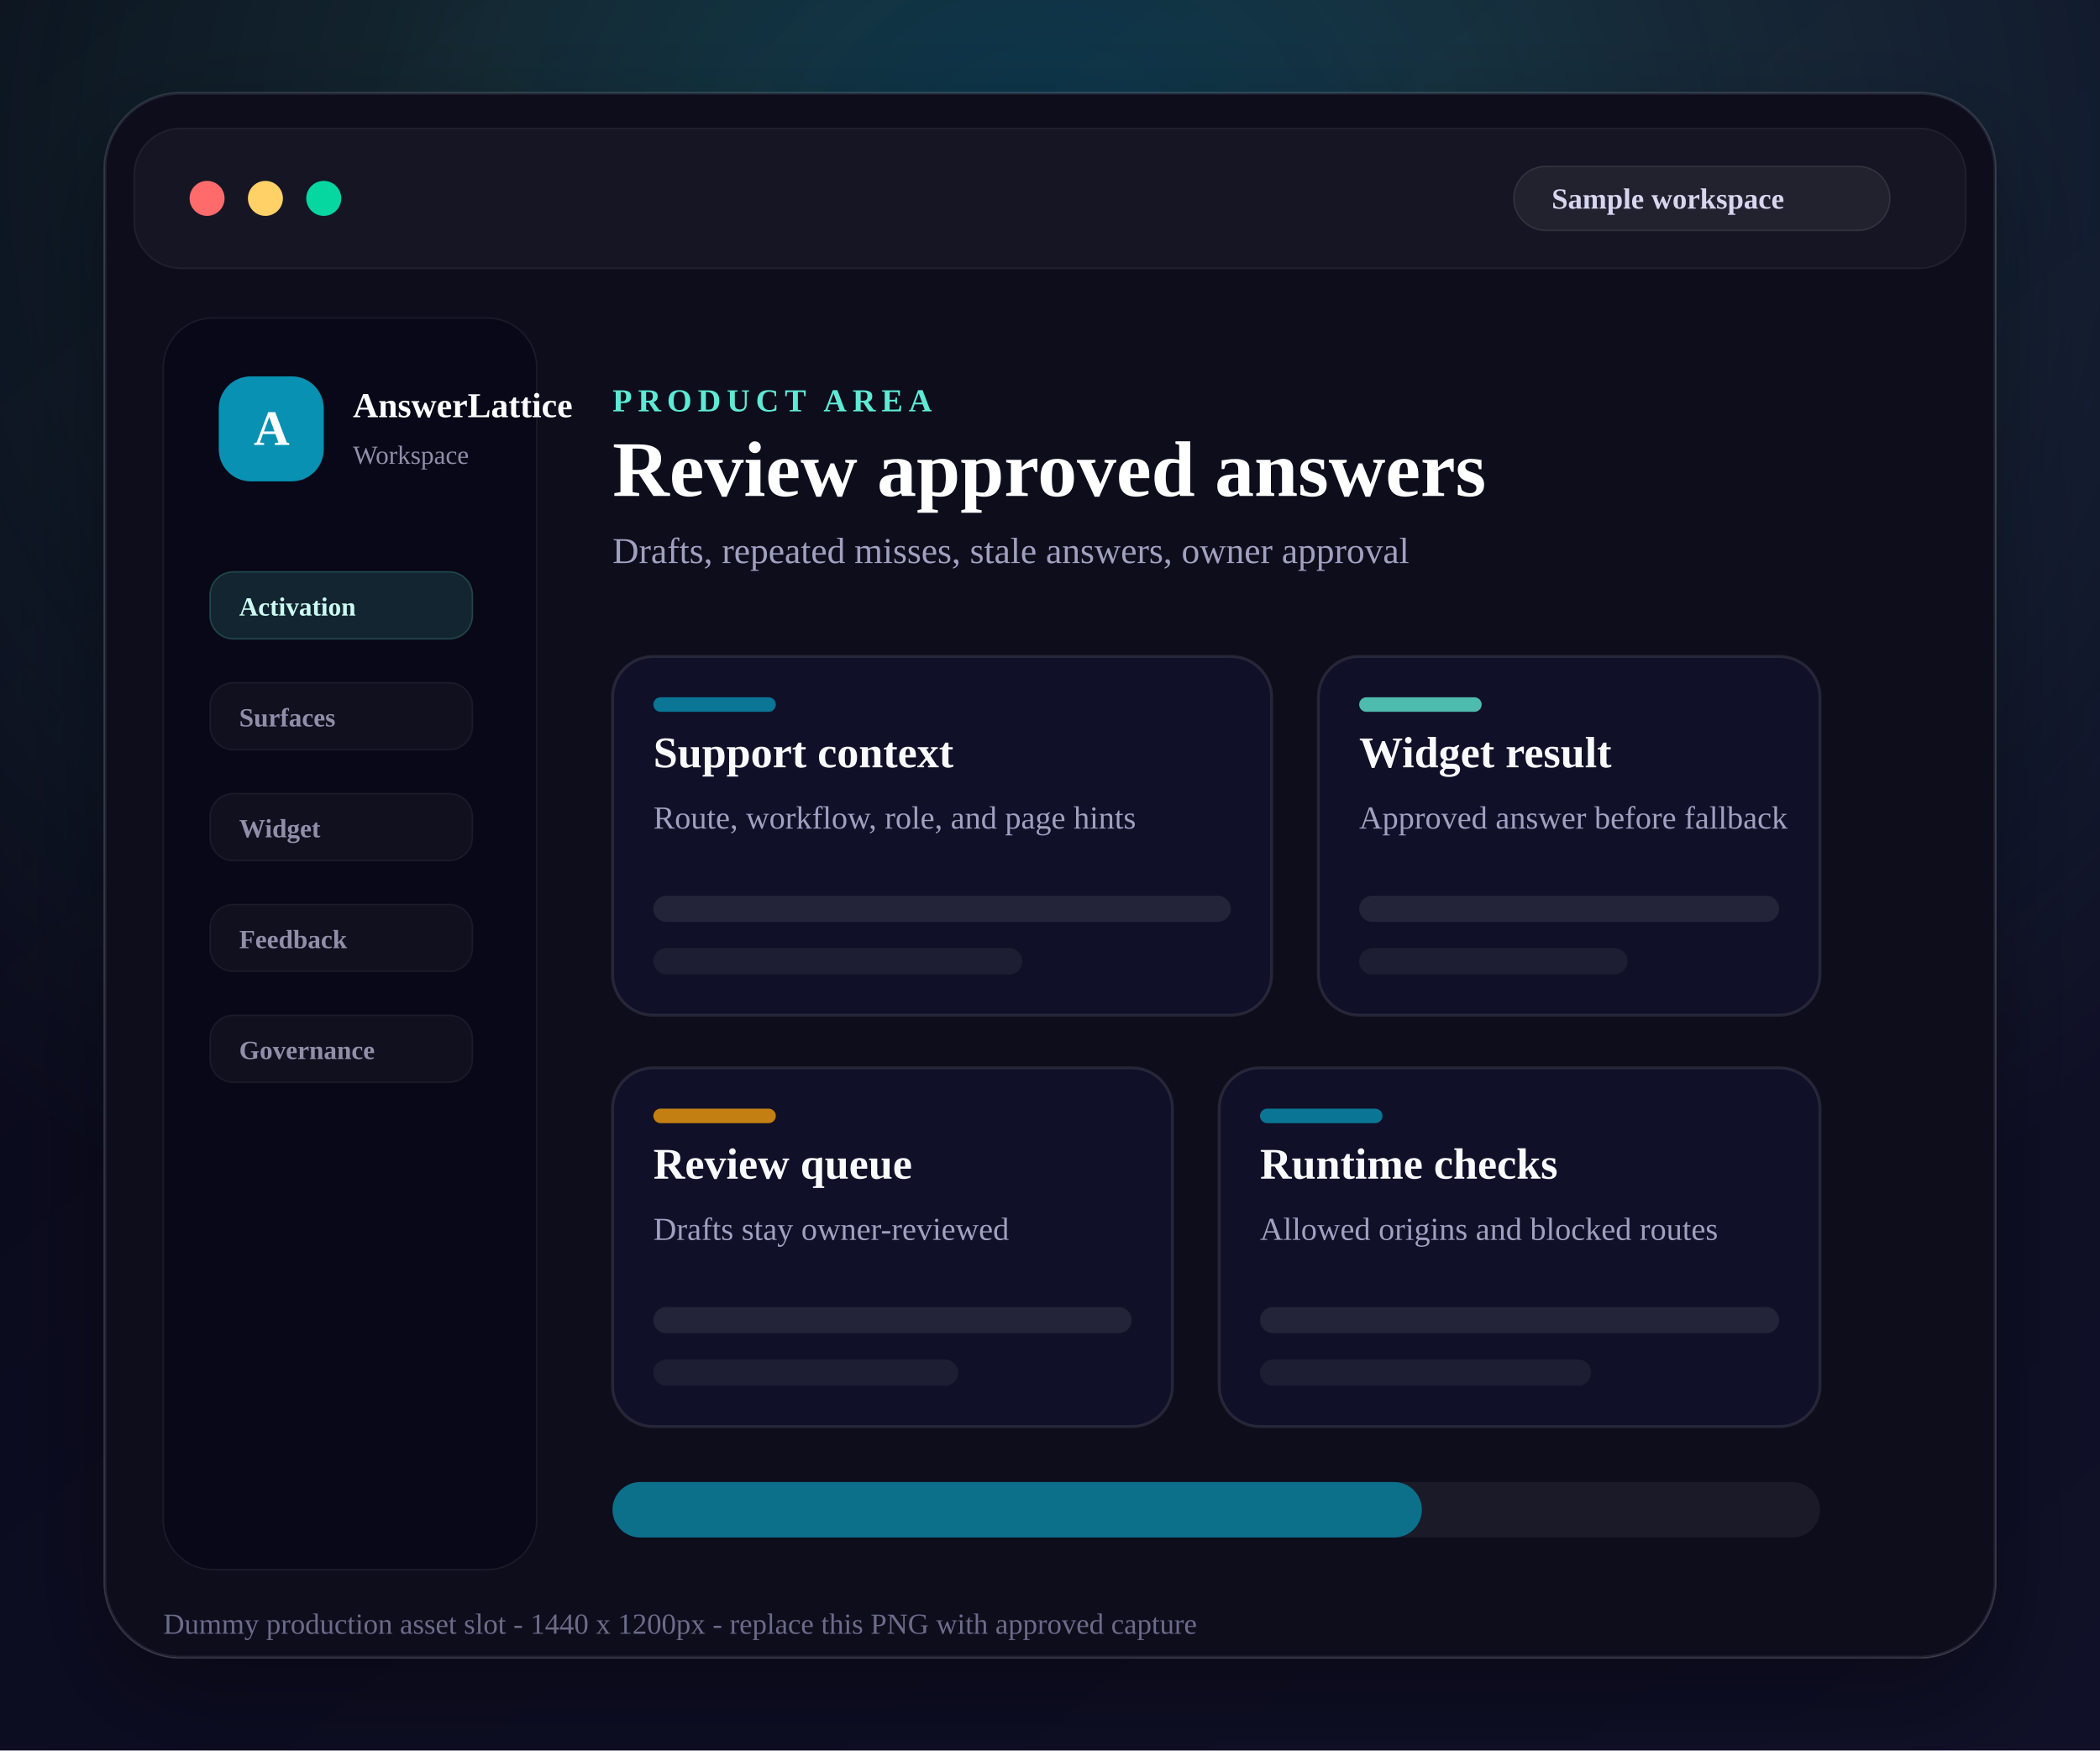
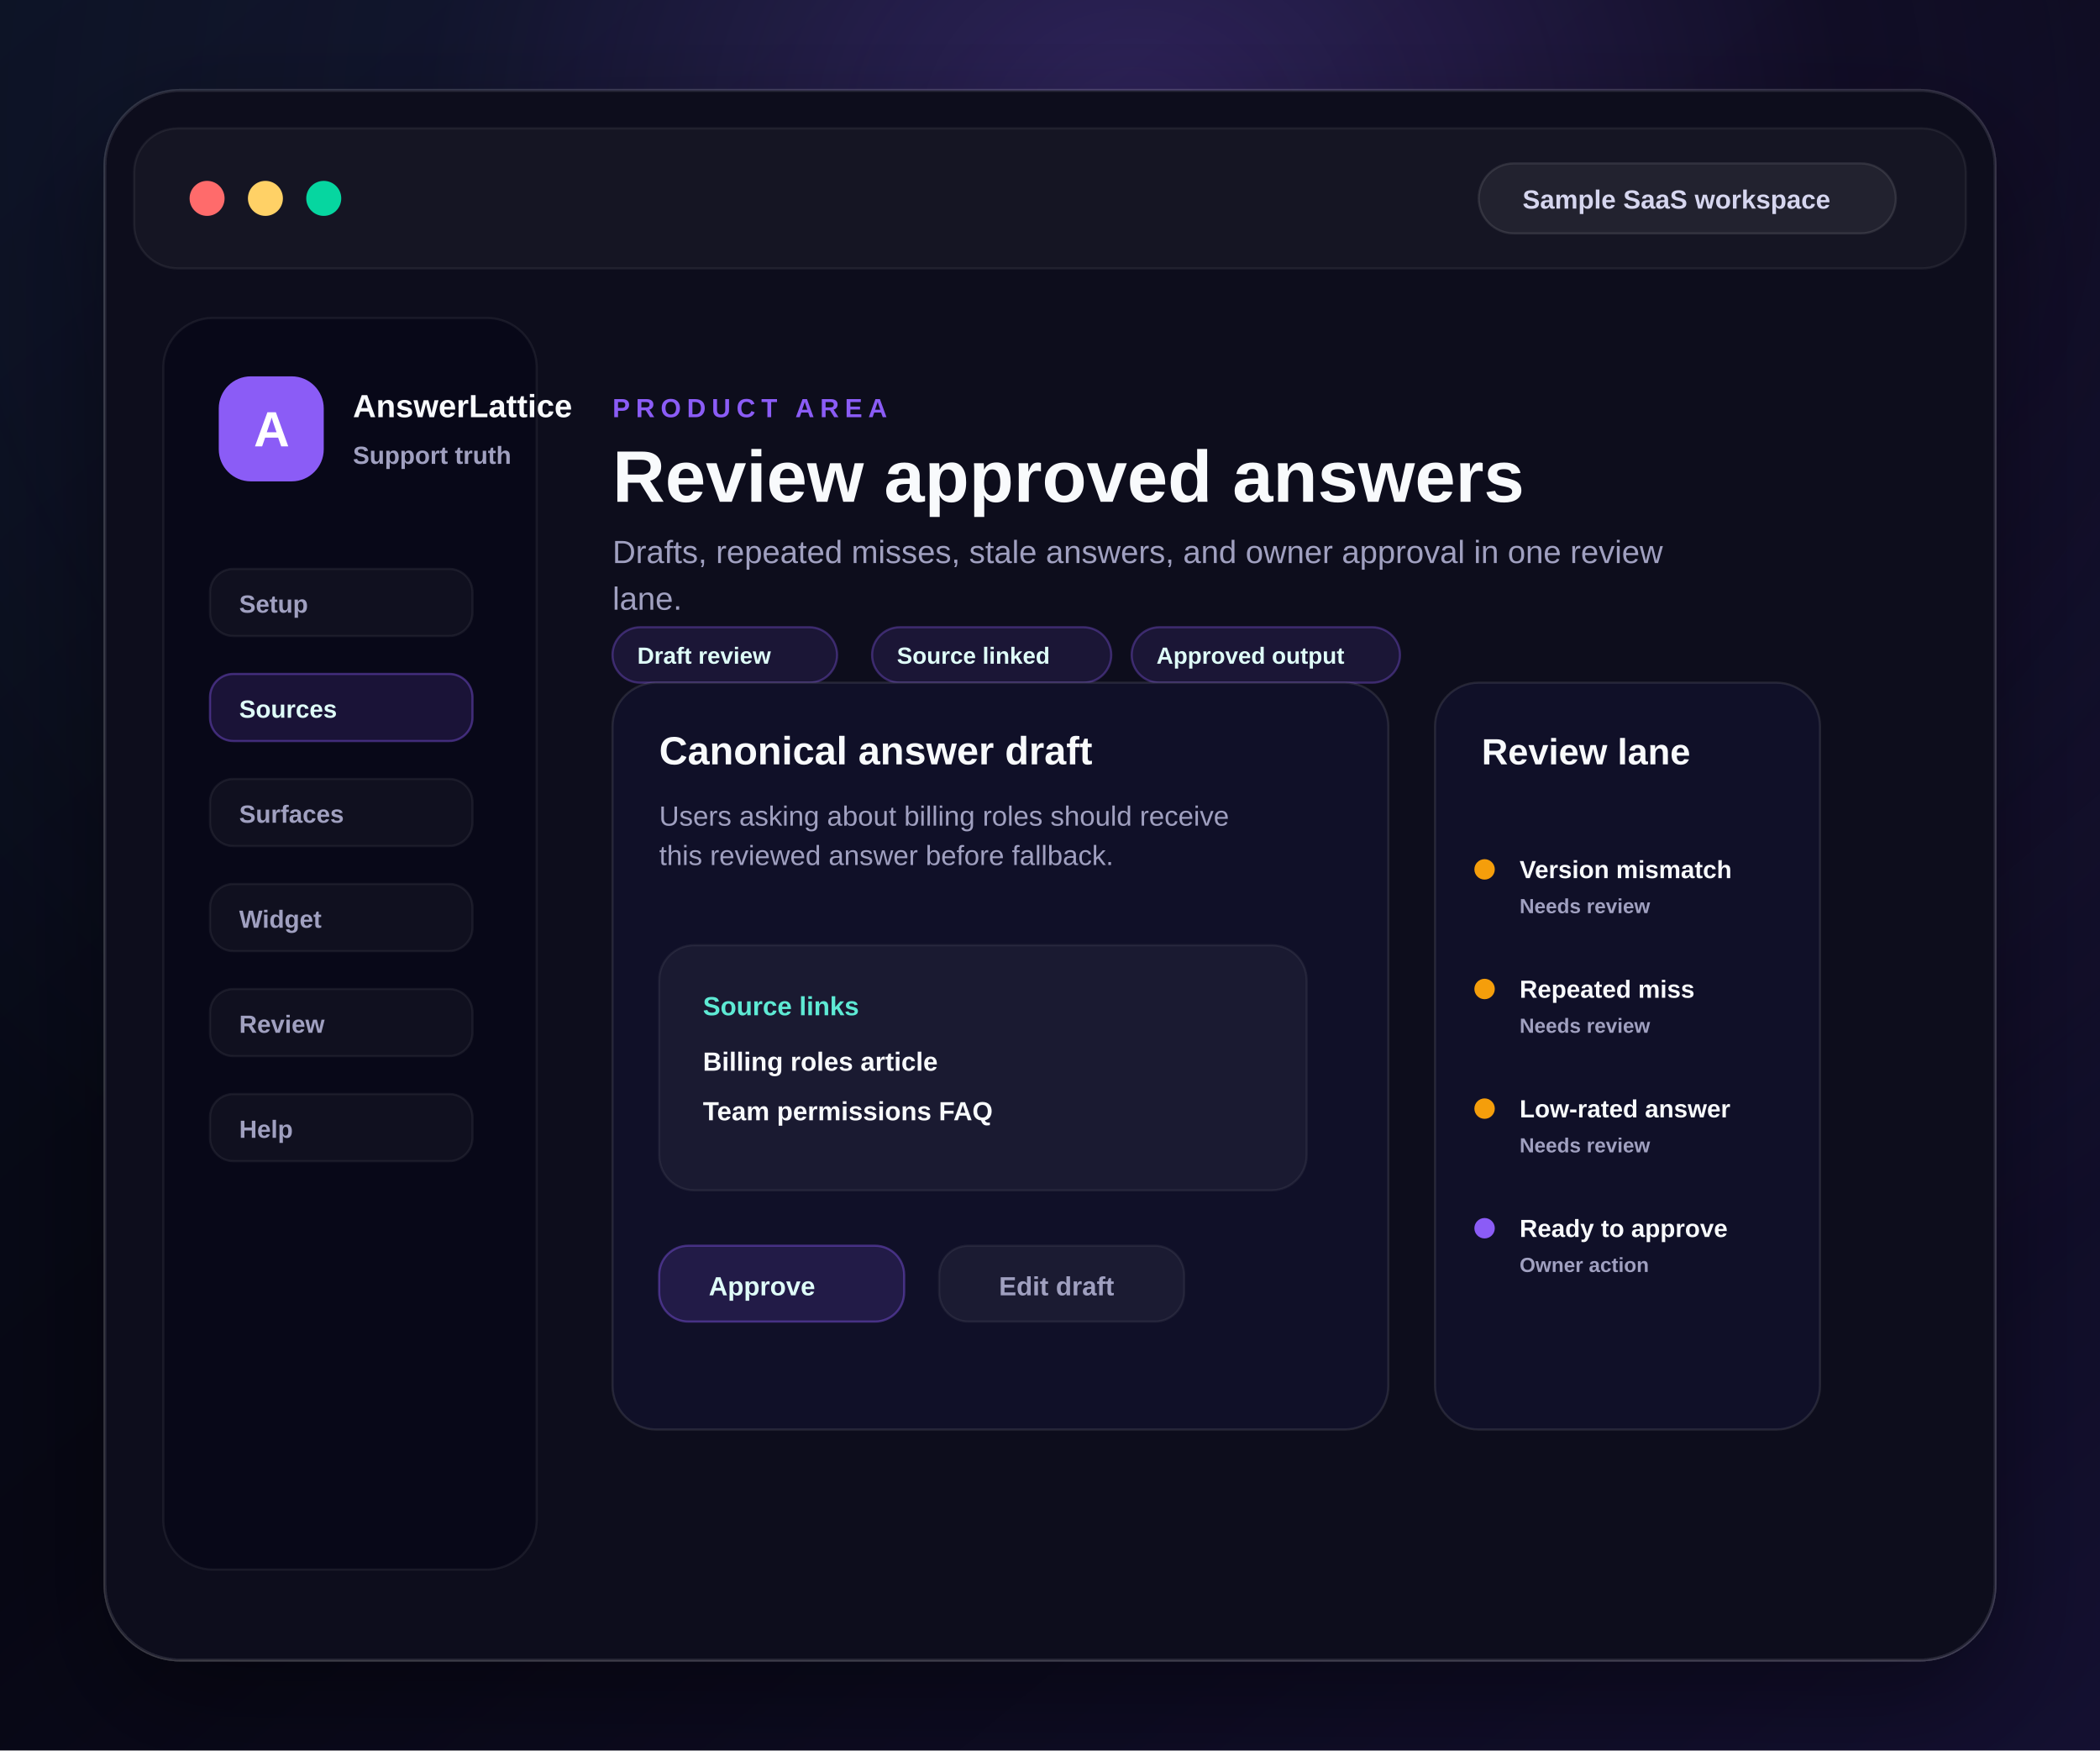
<svg xmlns="http://www.w3.org/2000/svg" width="1440" height="1200" viewBox="0 0 1440 1200">
  <defs>
-     <linearGradient id="bg" x1="0" y1="0" x2="1" y2="1">
-       <stop offset="0" stop-color="#070714" />
-       <stop offset="0.48" stop-color="#0d0d22" />
-       <stop offset="1" stop-color="#101028" />
+     <linearGradient id="pageBg" x1="0" y1="0" x2="1" y2="1">
+       <stop offset="0" stop-color="#07111d" />
+       <stop offset="0.45" stop-color="#070714" />
+       <stop offset="1" stop-color="#141031" />
    </linearGradient>
-     <radialGradient id="glow" cx="50%" cy="10%" r="72%">
-       <stop offset="0" stop-color="#0891b2" stop-opacity="0.32" />
-       <stop offset="0.45" stop-color="#5eead4" stop-opacity="0.12" />
-       <stop offset="1" stop-color="#5eead4" stop-opacity="0" />
+     <radialGradient id="assetGlow" cx="54%" cy="8%" r="76%">
+       <stop offset="0" stop-color="#8b5cf6" stop-opacity="0.30" />
+       <stop offset="0.44" stop-color="#8b5cf6" stop-opacity="0.08" />
+       <stop offset="1" stop-color="#8b5cf6" stop-opacity="0" />
    </radialGradient>
    <filter id="softShadow" x="-20%" y="-20%" width="140%" height="140%">
-       <feDropShadow dx="0" dy="28" stdDeviation="34" flood-color="#000000" flood-opacity="0.36" />
+       <feDropShadow dx="0" dy="30" stdDeviation="38" flood-color="#000000" flood-opacity="0.42" />
    </filter>
  </defs>
-   <rect width="1440" height="1200" fill="url(#bg)" />
-   <rect width="1440" height="1200" fill="url(#glow)" />
-   <rect x="72" y="64" width="1296" height="1072" rx="52" fill="#09091a" stroke="rgba(255,255,255,0.10)" stroke-width="2" filter="url(#softShadow)" />
-   <rect x="92" y="88" width="1256" height="96" rx="32" fill="rgba(255,255,255,0.035)" stroke="rgba(255,255,255,0.07)" stroke-width="1" />
+   <rect width="1440" height="1200" fill="url(#pageBg)" />
+   <rect width="1440" height="1200" fill="url(#assetGlow)" />
+   <rect x="72" y="62" width="1296" height="1076" rx="52" fill="#09091a" stroke="rgba(255,255,255,0.12)" stroke-width="2" filter="url(#softShadow)" />
+   <rect x="92" y="88" width="1256" height="96" rx="30" fill="rgba(255,255,255,0.035)" stroke="rgba(255,255,255,0.065)" stroke-width="1.5" />
  <circle cx="142" cy="136" r="12" fill="#ff6b6b" />
  <circle cx="182" cy="136" r="12" fill="#ffd166" />
  <circle cx="222" cy="136" r="12" fill="#06d6a0" />
-   <rect x="1038" y="114" width="258" height="44" rx="22" fill="rgba(255,255,255,0.055)" stroke="rgba(255,255,255,0.10)" stroke-width="1" />
-   <text x="1064" y="143" fill="#d6d6ef" font-size="20" font-weight="700">Sample workspace</text>
-   <rect x="112" y="218" width="256" height="858" rx="34" fill="#080818" stroke="rgba(255,255,255,0.07)" stroke-width="1" />
-   <rect x="150" y="258" width="72" height="72" rx="22" fill="#0891b2" />
-   <text x="174" y="305" fill="#ffffff" font-size="34" font-weight="800">A</text>
-   <text x="242" y="286" fill="#ffffff" font-size="24" font-weight="700">AnswerLattice</text>
-   <text x="242" y="318" fill="#8f8faa" font-size="18">Workspace</text>
-   <rect x="144" y="392" width="180" height="46" rx="16" fill="rgba(94,234,212,0.13)" stroke="rgba(94,234,212,0.22)" stroke-width="1" />
-   <text x="164" y="422" fill="#ccfbf1" font-size="18" font-weight="700">Activation</text>
-   <rect x="144" y="468" width="180" height="46" rx="16" fill="rgba(255,255,255,0.035)" stroke="rgba(255,255,255,0.06)" stroke-width="1" />
-   <text x="164" y="498" fill="#8f8faa" font-size="18" font-weight="700">Surfaces</text>
-   <rect x="144" y="544" width="180" height="46" rx="16" fill="rgba(255,255,255,0.035)" stroke="rgba(255,255,255,0.06)" stroke-width="1" />
-   <text x="164" y="574" fill="#8f8faa" font-size="18" font-weight="700">Widget</text>
-   <rect x="144" y="620" width="180" height="46" rx="16" fill="rgba(255,255,255,0.035)" stroke="rgba(255,255,255,0.06)" stroke-width="1" />
-   <text x="164" y="650" fill="#8f8faa" font-size="18" font-weight="700">Feedback</text>
-   <rect x="144" y="696" width="180" height="46" rx="16" fill="rgba(255,255,255,0.035)" stroke="rgba(255,255,255,0.06)" stroke-width="1" />
-   <text x="164" y="726" fill="#8f8faa" font-size="18" font-weight="700">Governance</text>
-   <text x="420" y="282" fill="#5eead4" font-size="22" font-weight="800" letter-spacing="4">PRODUCT AREA</text>
-   <text x="420" y="340" fill="#ffffff" font-size="54" font-weight="800">Review approved answers</text>
-   <text x="420" y="386" fill="#a0a0c0" font-size="25">Drafts, repeated misses, stale answers, owner approval</text>
-   <rect x="420" y="450" width="452" height="246" rx="28" fill="#101028" stroke="rgba(255,255,255,0.10)" stroke-width="2" />
-   <rect x="448" y="478" width="84" height="10" rx="5" fill="#0891b2" opacity="0.78" />
-   <text x="448" y="526" fill="#f8fafc" font-size="30" font-weight="700">Support context</text>
-   <text x="448" y="568" fill="#a0a0c0" font-size="22">Route, workflow, role, and page hints</text>
-   <rect x="448" y="614" width="396" height="18" rx="9" fill="rgba(255,255,255,0.08)" />
-   <rect x="448" y="650" width="253" height="18" rx="9" fill="rgba(255,255,255,0.055)" />
-   <rect x="904" y="450" width="344" height="246" rx="28" fill="#101028" stroke="rgba(255,255,255,0.10)" stroke-width="2" />
-   <rect x="932" y="478" width="84" height="10" rx="5" fill="#5eead4" opacity="0.78" />
-   <text x="932" y="526" fill="#f8fafc" font-size="30" font-weight="700">Widget result</text>
-   <text x="932" y="568" fill="#a0a0c0" font-size="22">Approved answer before fallback</text>
-   <rect x="932" y="614" width="288" height="18" rx="9" fill="rgba(255,255,255,0.08)" />
-   <rect x="932" y="650" width="184" height="18" rx="9" fill="rgba(255,255,255,0.055)" />
-   <rect x="420" y="732" width="384" height="246" rx="28" fill="#101028" stroke="rgba(255,255,255,0.10)" stroke-width="2" />
-   <rect x="448" y="760" width="84" height="10" rx="5" fill="#f59e0b" opacity="0.78" />
-   <text x="448" y="808" fill="#f8fafc" font-size="30" font-weight="700">Review queue</text>
-   <text x="448" y="850" fill="#a0a0c0" font-size="22">Drafts stay owner-reviewed</text>
-   <rect x="448" y="896" width="328" height="18" rx="9" fill="rgba(255,255,255,0.08)" />
-   <rect x="448" y="932" width="209" height="18" rx="9" fill="rgba(255,255,255,0.055)" />
-   <rect x="836" y="732" width="412" height="246" rx="28" fill="#101028" stroke="rgba(255,255,255,0.10)" stroke-width="2" />
-   <rect x="864" y="760" width="84" height="10" rx="5" fill="#0891b2" opacity="0.78" />
-   <text x="864" y="808" fill="#f8fafc" font-size="30" font-weight="700">Runtime checks</text>
-   <text x="864" y="850" fill="#a0a0c0" font-size="22">Allowed origins and blocked routes</text>
-   <rect x="864" y="896" width="356" height="18" rx="9" fill="rgba(255,255,255,0.08)" />
-   <rect x="864" y="932" width="227" height="18" rx="9" fill="rgba(255,255,255,0.055)" />
-   <rect x="420" y="1016" width="828" height="38" rx="19" fill="rgba(255,255,255,0.055)" />
-   <rect x="420" y="1016" width="555" height="38" rx="19" fill="#0891b2" opacity="0.72" />
-   <text x="112" y="1120" fill="#6b6b8a" font-size="20">Dummy production asset slot - 1440 x 1200px - replace this PNG with approved capture</text>
+   <rect x="1014" y="112" width="286" height="48" rx="24" fill="rgba(255,255,255,0.055)" stroke="rgba(255,255,255,0.10)" stroke-width="1.5" />
+   <text x="1044" y="143" fill="#d6d6ef" font-family="-apple-system, BlinkMacSystemFont, 'Segoe UI', Arial, sans-serif" font-size="18" font-weight="700">Sample SaaS workspace</text>
+   <rect x="112" y="218" width="256" height="858" rx="34" fill="#080818" stroke="rgba(255,255,255,0.065)" stroke-width="1.5" />
+   <rect x="150" y="258" width="72" height="72" rx="22" fill="#8b5cf6" />
+   <text x="174" y="306" fill="#ffffff" font-family="-apple-system, BlinkMacSystemFont, 'Segoe UI', Arial, sans-serif" font-size="34" font-weight="800">A</text>
+   <text x="242" y="286" fill="#f8fafc" font-family="-apple-system, BlinkMacSystemFont, 'Segoe UI', Arial, sans-serif" font-size="22" font-weight="800">AnswerLattice</text>
+   <text x="242" y="318" fill="#a0a0c0" font-family="-apple-system, BlinkMacSystemFont, 'Segoe UI', Arial, sans-serif" font-size="17" font-weight="600">Support truth</text>
+   <rect x="144" y="390" width="180" height="46" rx="16" fill="rgba(255,255,255,0.035)" stroke="rgba(255,255,255,0.065)" stroke-width="1.5" />
+   <text x="164" y="420" fill="#a0a0c0" font-family="-apple-system, BlinkMacSystemFont, 'Segoe UI', Arial, sans-serif" font-size="17" font-weight="750">Setup</text>
+   <rect x="144" y="462" width="180" height="46" rx="16" fill="rgba(139,92,246,0.14)" stroke="rgba(139,92,246,0.4)" stroke-width="1.5" />
+   <text x="164" y="492" fill="#dffdf8" font-family="-apple-system, BlinkMacSystemFont, 'Segoe UI', Arial, sans-serif" font-size="17" font-weight="750">Sources</text>
+   <rect x="144" y="534" width="180" height="46" rx="16" fill="rgba(255,255,255,0.035)" stroke="rgba(255,255,255,0.065)" stroke-width="1.5" />
+   <text x="164" y="564" fill="#a0a0c0" font-family="-apple-system, BlinkMacSystemFont, 'Segoe UI', Arial, sans-serif" font-size="17" font-weight="750">Surfaces</text>
+   <rect x="144" y="606" width="180" height="46" rx="16" fill="rgba(255,255,255,0.035)" stroke="rgba(255,255,255,0.065)" stroke-width="1.5" />
+   <text x="164" y="636" fill="#a0a0c0" font-family="-apple-system, BlinkMacSystemFont, 'Segoe UI', Arial, sans-serif" font-size="17" font-weight="750">Widget</text>
+   <rect x="144" y="678" width="180" height="46" rx="16" fill="rgba(255,255,255,0.035)" stroke="rgba(255,255,255,0.065)" stroke-width="1.5" />
+   <text x="164" y="708" fill="#a0a0c0" font-family="-apple-system, BlinkMacSystemFont, 'Segoe UI', Arial, sans-serif" font-size="17" font-weight="750">Review</text>
+   <rect x="144" y="750" width="180" height="46" rx="16" fill="rgba(255,255,255,0.035)" stroke="rgba(255,255,255,0.065)" stroke-width="1.5" />
+   <text x="164" y="780" fill="#a0a0c0" font-family="-apple-system, BlinkMacSystemFont, 'Segoe UI', Arial, sans-serif" font-size="17" font-weight="750">Help</text>
+   <text x="420" y="286" fill="#8b5cf6" font-family="-apple-system, BlinkMacSystemFont, 'Segoe UI', Arial, sans-serif" font-size="18" font-weight="800" letter-spacing="4">PRODUCT AREA</text>
+   <text x="420" y="344" fill="#f8fafc" font-family="-apple-system, BlinkMacSystemFont, 'Segoe UI', Arial, sans-serif" font-size="50" font-weight="800">Review approved answers</text>
+   <text x="420" y="386" fill="#a0a0c0" font-family="-apple-system, BlinkMacSystemFont, 'Segoe UI', Arial, sans-serif" font-size="22" font-weight="500">Drafts, repeated misses, stale answers, and owner approval in one review</text>
+   <text x="420" y="418" fill="#a0a0c0" font-family="-apple-system, BlinkMacSystemFont, 'Segoe UI', Arial, sans-serif" font-size="22" font-weight="500">lane.</text>
+   <rect x="420" y="430" width="154" height="38" rx="19" fill="rgba(139,92,246,0.12)" stroke="rgba(139,92,246,0.34)" stroke-width="1.5" />
+   <text x="437" y="455" fill="#dffdf8" font-family="-apple-system, BlinkMacSystemFont, 'Segoe UI', Arial, sans-serif" font-size="16" font-weight="700">Draft review</text>
+   <rect x="598" y="430" width="164" height="38" rx="19" fill="rgba(139,92,246,0.12)" stroke="rgba(139,92,246,0.34)" stroke-width="1.5" />
+   <text x="615" y="455" fill="#dffdf8" font-family="-apple-system, BlinkMacSystemFont, 'Segoe UI', Arial, sans-serif" font-size="16" font-weight="700">Source linked</text>
+   <rect x="776" y="430" width="184" height="38" rx="19" fill="rgba(139,92,246,0.12)" stroke="rgba(139,92,246,0.34)" stroke-width="1.5" />
+   <text x="793" y="455" fill="#dffdf8" font-family="-apple-system, BlinkMacSystemFont, 'Segoe UI', Arial, sans-serif" font-size="16" font-weight="700">Approved output</text>
+   <rect x="420" y="468" width="532" height="512" rx="30" fill="#101028" stroke="rgba(255,255,255,0.10)" stroke-width="1.5" />
+   <text x="452" y="524" fill="#f8fafc" font-family="-apple-system, BlinkMacSystemFont, 'Segoe UI', Arial, sans-serif" font-size="27" font-weight="800">Canonical answer draft</text>
+   <text x="452" y="566" fill="#a0a0c0" font-family="-apple-system, BlinkMacSystemFont, 'Segoe UI', Arial, sans-serif" font-size="19" font-weight="500">Users asking about billing roles should receive</text>
+   <text x="452" y="593" fill="#a0a0c0" font-family="-apple-system, BlinkMacSystemFont, 'Segoe UI', Arial, sans-serif" font-size="19" font-weight="500">this reviewed answer before fallback.</text>
+   <rect x="452" y="648" width="444" height="168" rx="24" fill="rgba(255,255,255,0.045)" stroke="rgba(255,255,255,0.065)" stroke-width="1.5" />
+   <text x="482" y="696" fill="#5eead4" font-family="-apple-system, BlinkMacSystemFont, 'Segoe UI', Arial, sans-serif" font-size="18" font-weight="800">Source links</text>
+   <text x="482" y="734" fill="#f8fafc" font-family="-apple-system, BlinkMacSystemFont, 'Segoe UI', Arial, sans-serif" font-size="18" font-weight="700">Billing roles article</text>
+   <text x="482" y="768" fill="#f8fafc" font-family="-apple-system, BlinkMacSystemFont, 'Segoe UI', Arial, sans-serif" font-size="18" font-weight="700">Team permissions FAQ</text>
+   <rect x="452" y="854" width="168" height="52" rx="20" fill="rgba(139,92,246,0.15)" stroke="rgba(139,92,246,0.4)" stroke-width="1.5" />
+   <text x="486" y="888" fill="#dffdf8" font-family="-apple-system, BlinkMacSystemFont, 'Segoe UI', Arial, sans-serif" font-size="18" font-weight="800">Approve</text>
+   <rect x="644" y="854" width="168" height="52" rx="20" fill="rgba(255,255,255,0.05)" stroke="rgba(255,255,255,0.065)" stroke-width="1.5" />
+   <text x="685" y="888" fill="#a0a0c0" font-family="-apple-system, BlinkMacSystemFont, 'Segoe UI', Arial, sans-serif" font-size="18" font-weight="800">Edit draft</text>
+   <rect x="984" y="468" width="264" height="512" rx="30" fill="#101028" stroke="rgba(255,255,255,0.10)" stroke-width="1.5" />
+   <text x="1016" y="524" fill="#f8fafc" font-family="-apple-system, BlinkMacSystemFont, 'Segoe UI', Arial, sans-serif" font-size="25" font-weight="800">Review lane</text>
+   <circle cx="1018" cy="596" r="7" fill="#f59e0b" />
+   <text x="1042" y="602" fill="#f8fafc" font-family="-apple-system, BlinkMacSystemFont, 'Segoe UI', Arial, sans-serif" font-size="17" font-weight="700">Version mismatch</text>
+   <text x="1042" y="626" fill="#a0a0c0" font-family="-apple-system, BlinkMacSystemFont, 'Segoe UI', Arial, sans-serif" font-size="14" font-weight="650">Needs review</text>
+   <circle cx="1018" cy="678" r="7" fill="#f59e0b" />
+   <text x="1042" y="684" fill="#f8fafc" font-family="-apple-system, BlinkMacSystemFont, 'Segoe UI', Arial, sans-serif" font-size="17" font-weight="700">Repeated miss</text>
+   <text x="1042" y="708" fill="#a0a0c0" font-family="-apple-system, BlinkMacSystemFont, 'Segoe UI', Arial, sans-serif" font-size="14" font-weight="650">Needs review</text>
+   <circle cx="1018" cy="760" r="7" fill="#f59e0b" />
+   <text x="1042" y="766" fill="#f8fafc" font-family="-apple-system, BlinkMacSystemFont, 'Segoe UI', Arial, sans-serif" font-size="17" font-weight="700">Low-rated answer</text>
+   <text x="1042" y="790" fill="#a0a0c0" font-family="-apple-system, BlinkMacSystemFont, 'Segoe UI', Arial, sans-serif" font-size="14" font-weight="650">Needs review</text>
+   <circle cx="1018" cy="842" r="7" fill="#8b5cf6" />
+   <text x="1042" y="848" fill="#f8fafc" font-family="-apple-system, BlinkMacSystemFont, 'Segoe UI', Arial, sans-serif" font-size="17" font-weight="700">Ready to approve</text>
+   <text x="1042" y="872" fill="#a0a0c0" font-family="-apple-system, BlinkMacSystemFont, 'Segoe UI', Arial, sans-serif" font-size="14" font-weight="650">Owner action</text>
</svg>
